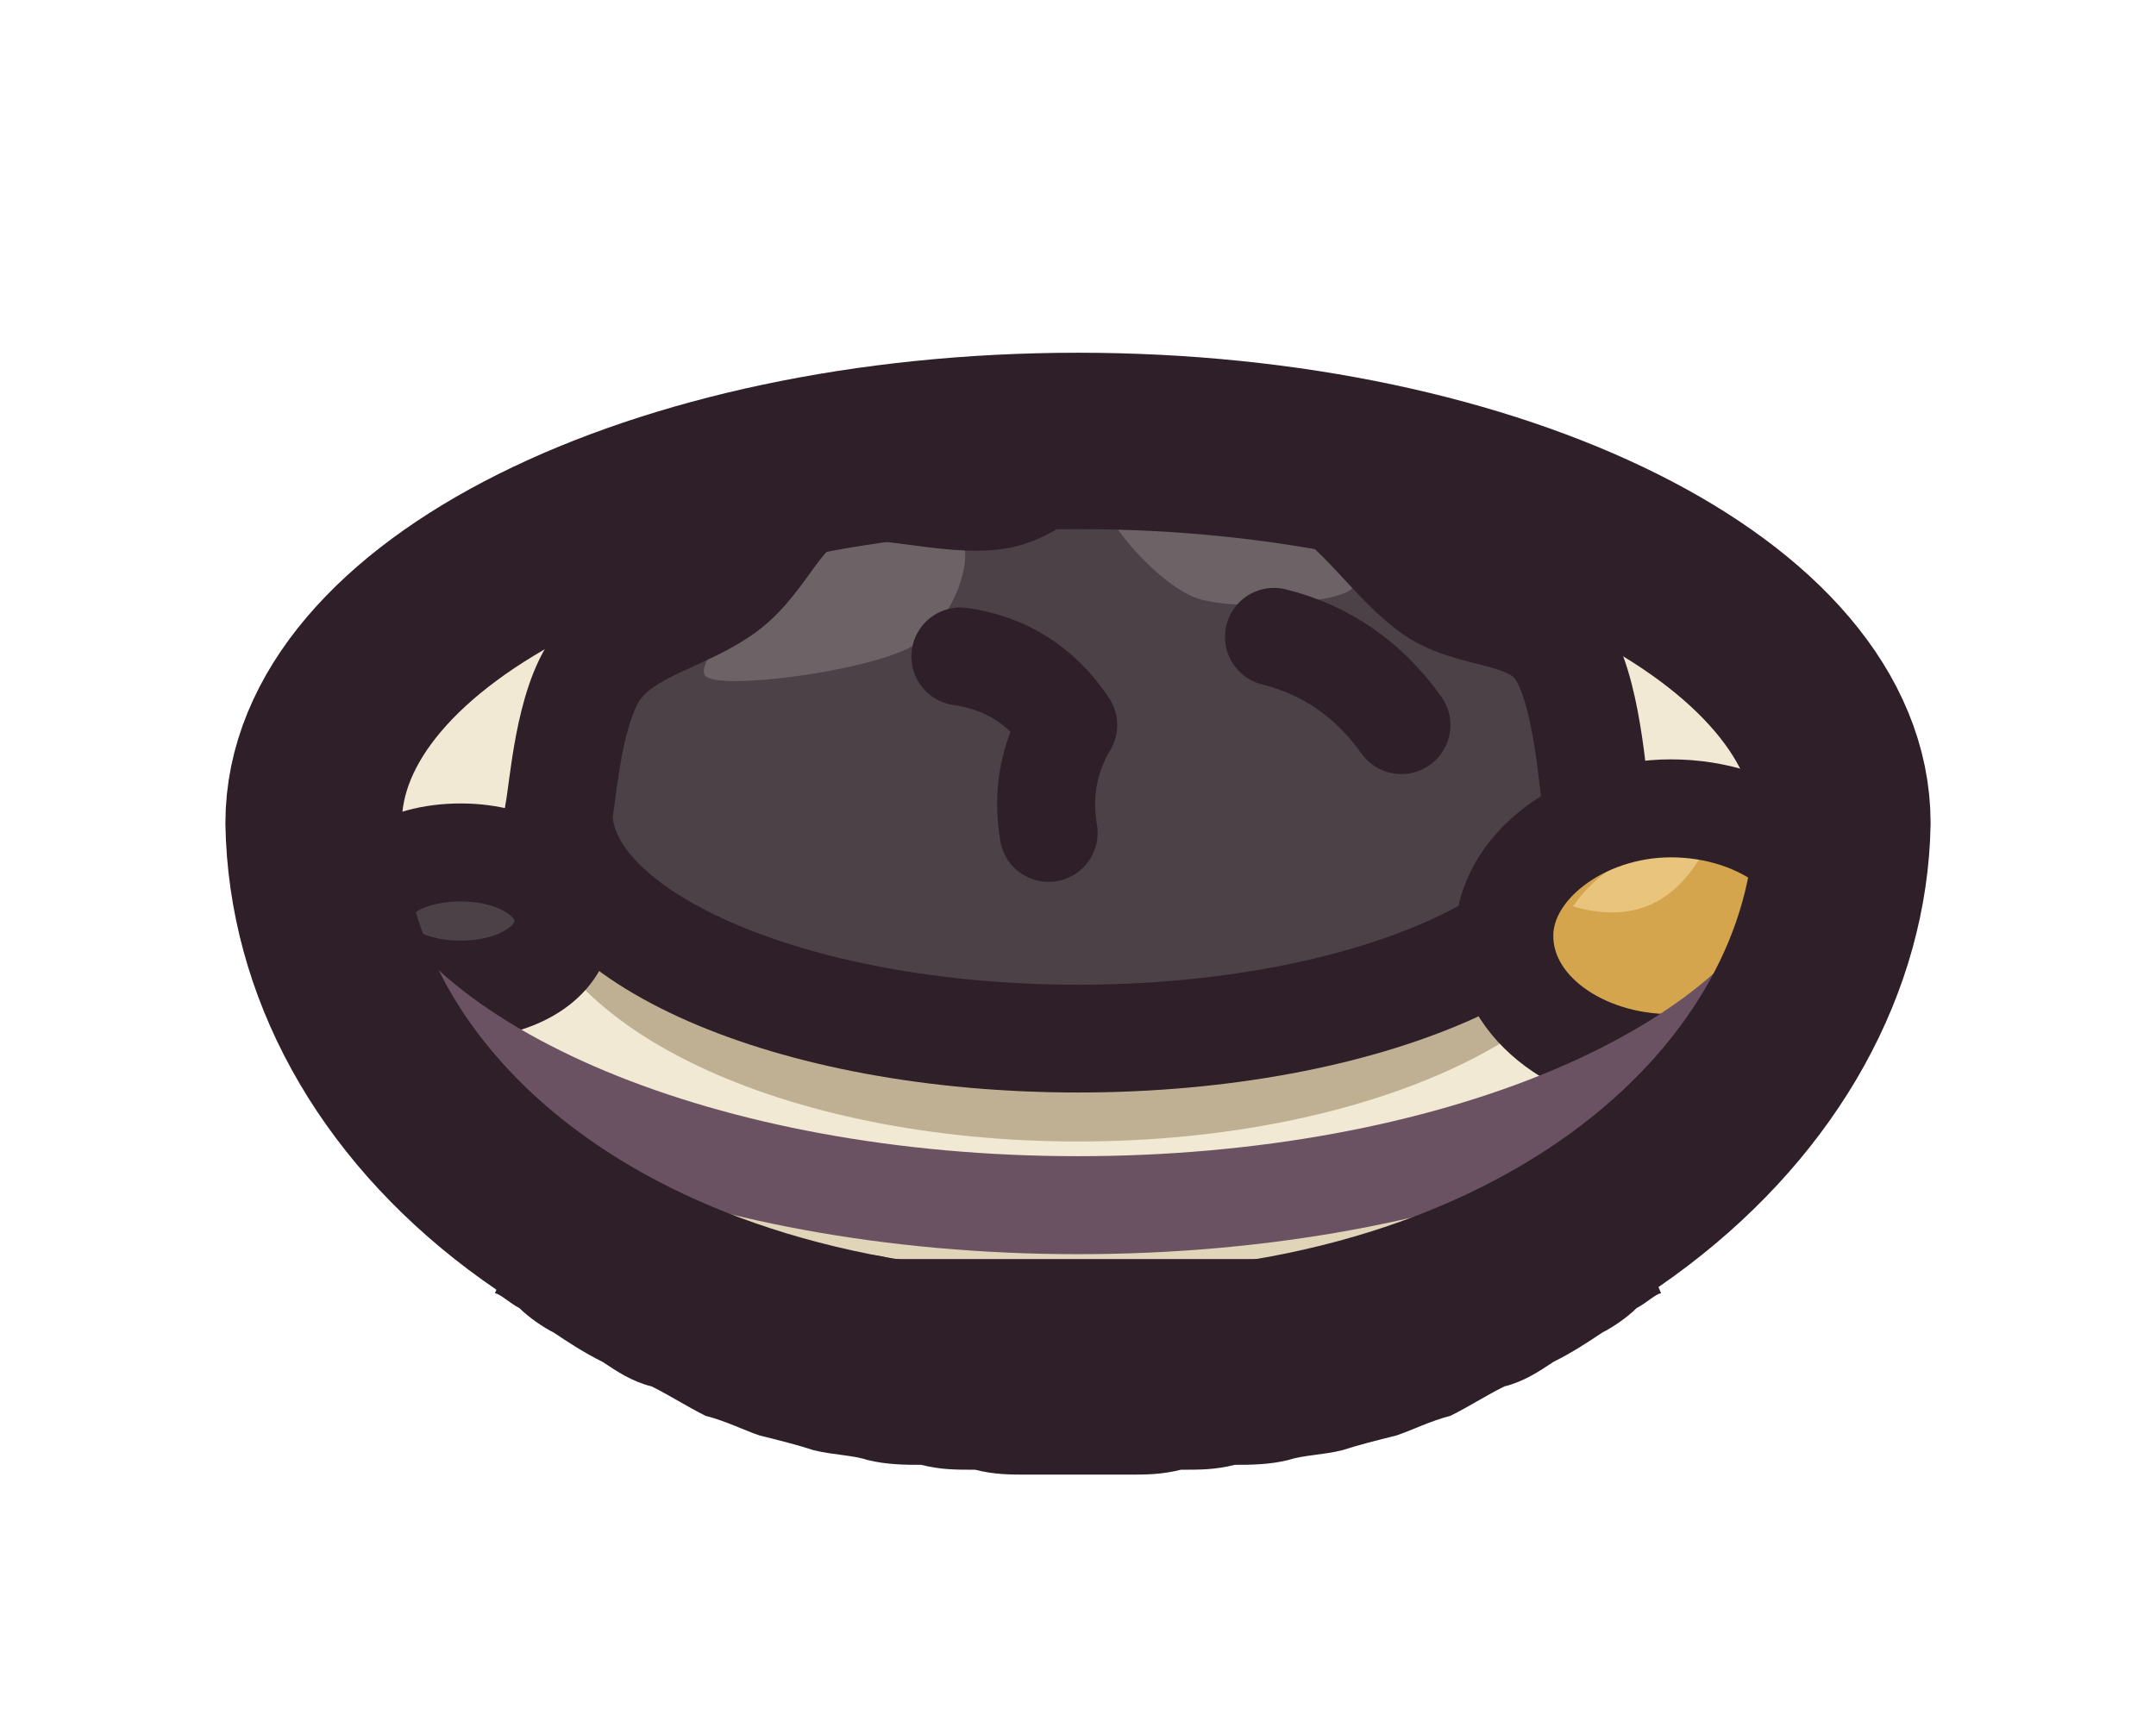
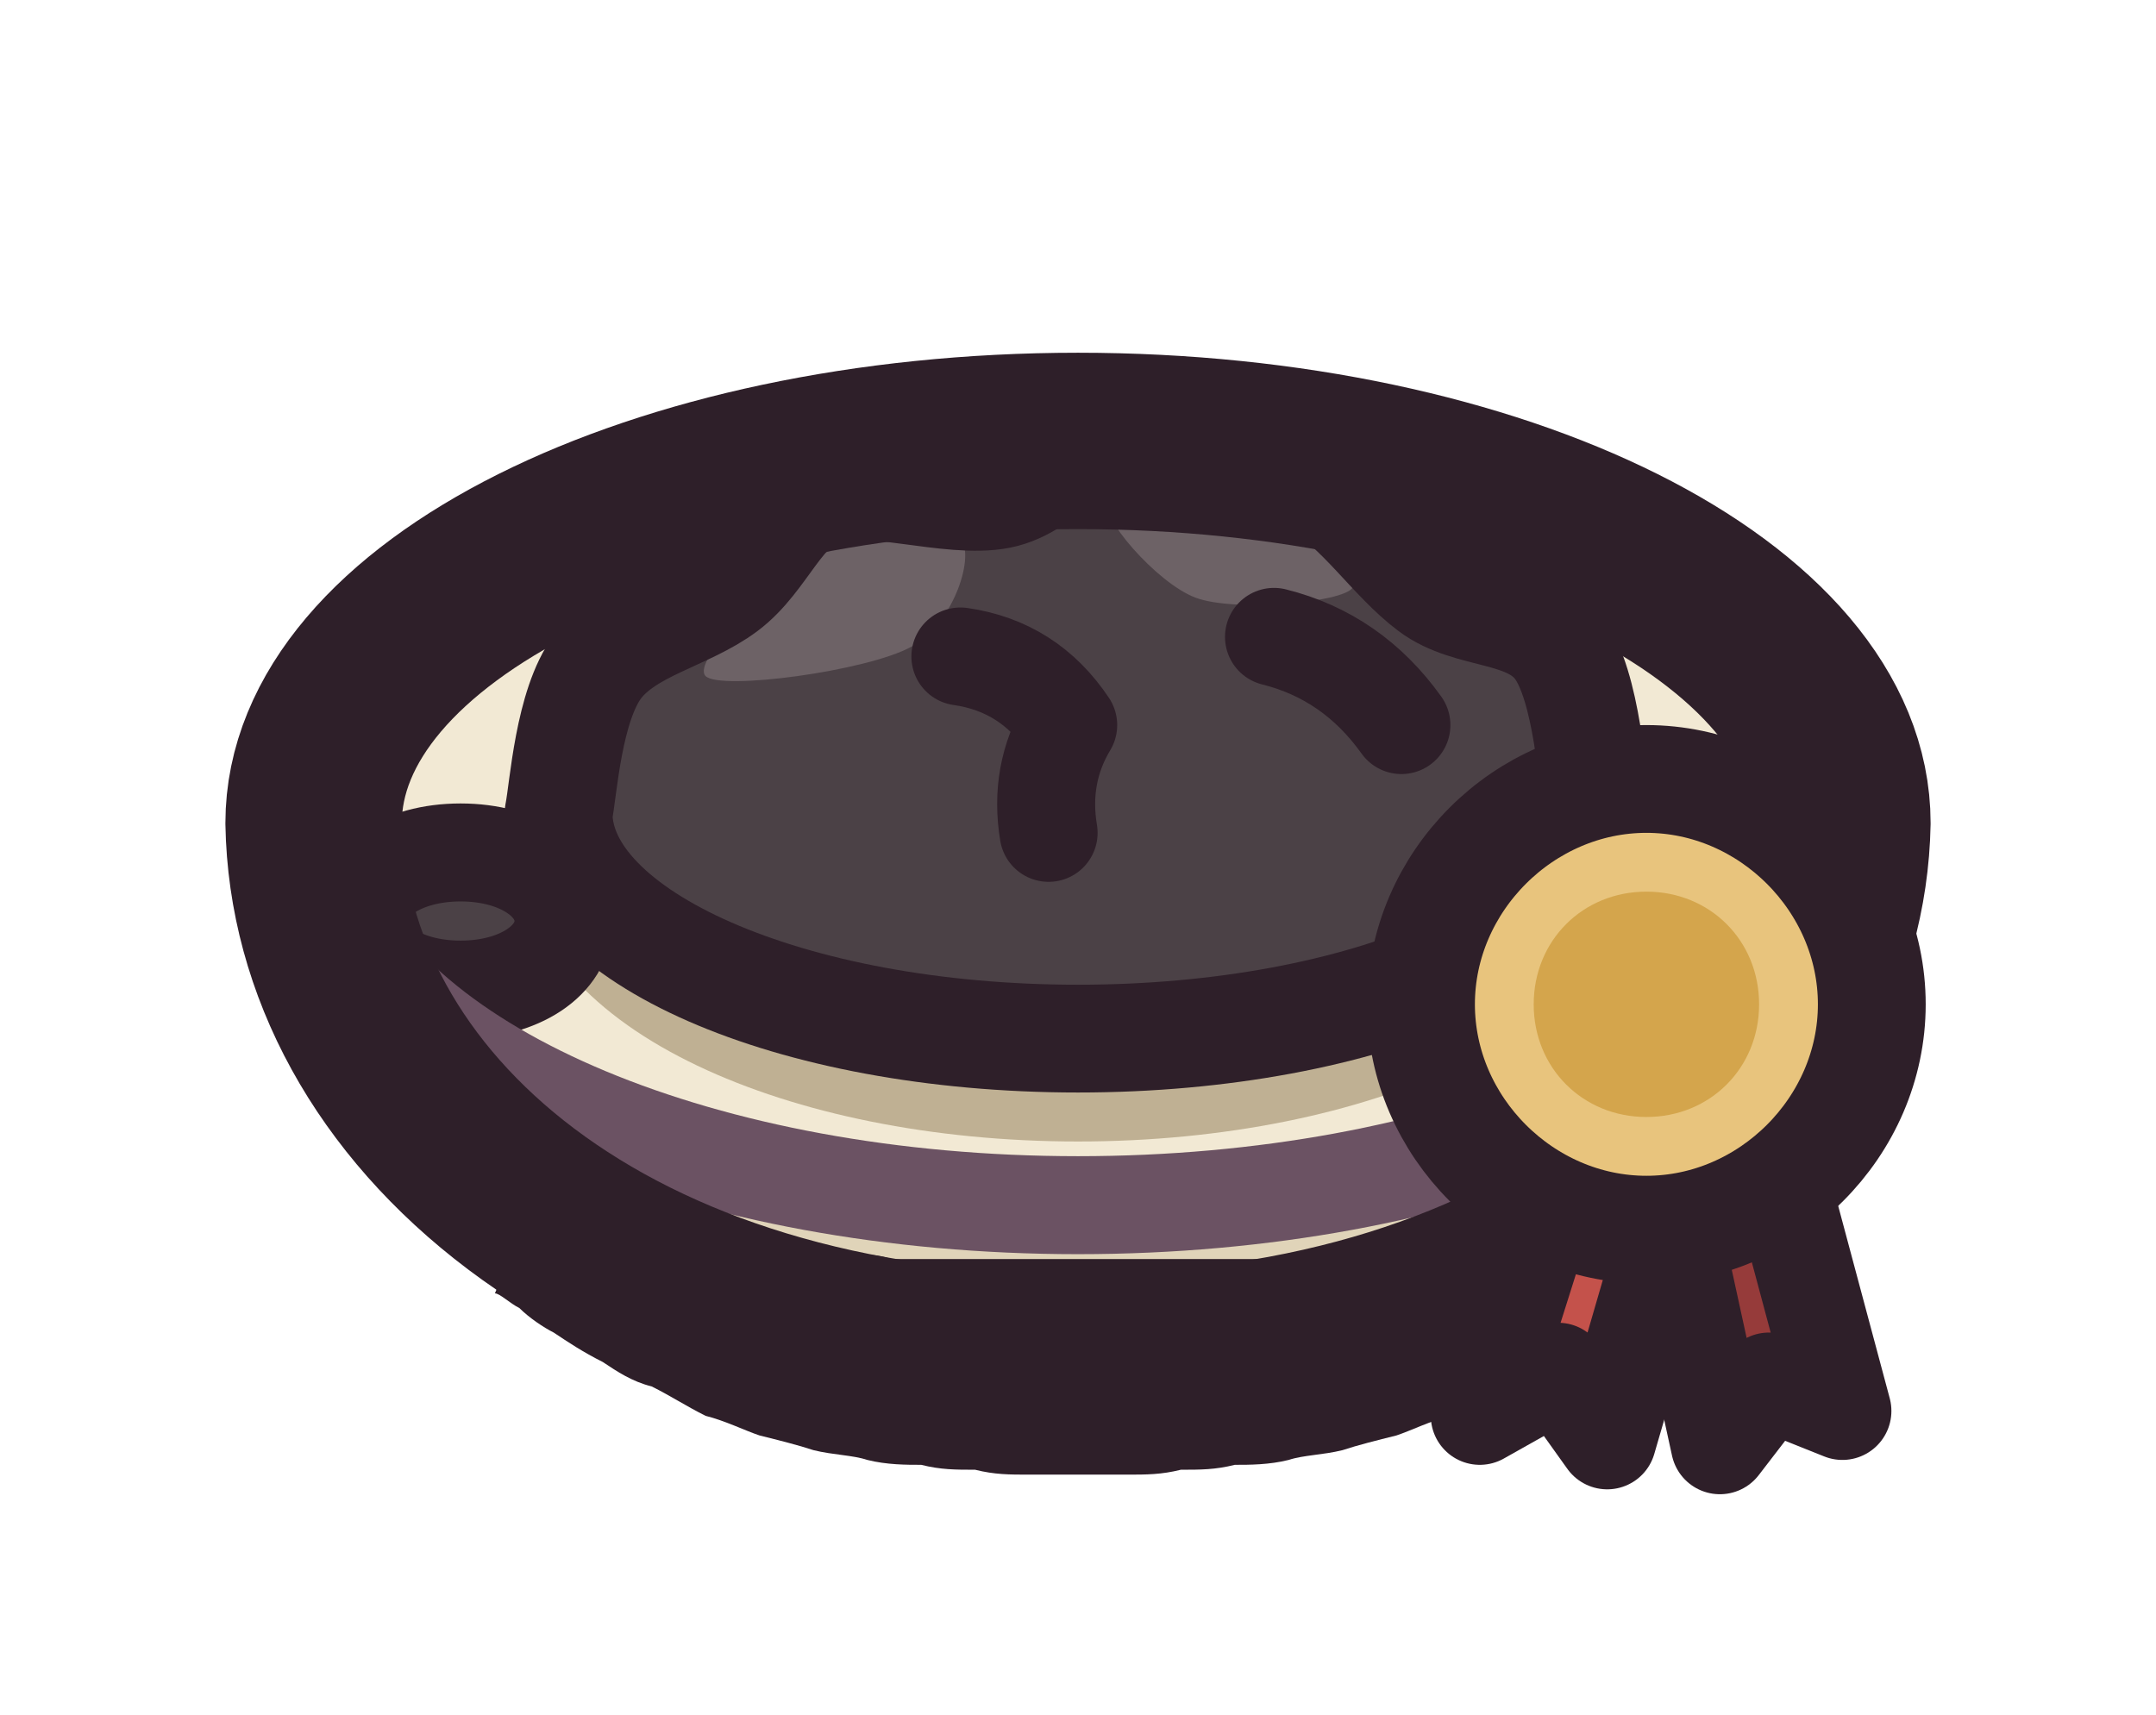
<svg xmlns="http://www.w3.org/2000/svg" viewBox="0 0 44 35" width="44" height="35">
  <g id="p-plate">
    <path d="M6.4 16.8C6.4 12.5 13.4 9 22 9C30.6 9 37.6 12.5 37.6 16.8C37.5 22.4 31.6 27.8 22 27.8C12.4 27.8 6.5 22.6 6.4 16.8Z" fill="#e0d4b9" />
    <path d="M37.6 16.8C37.6 21.1 30.6 24.6 22 24.6C13.4 24.6 6.4 21.1 6.4 16.8C6.4 12.5 13.4 9 22 9C30.6 9 37.6 12.5 37.6 16.8Z" fill="#f2e9d4" />
    <path d="M32.4 17.3C32.4 20.1 27.7 22.3 22 22.3C16.3 22.3 11.6 20.1 11.6 17.3C11.6 14.5 16.3 12.3 22 12.3C27.7 12.3 32.4 14.5 32.4 17.3Z" fill="none" stroke="#bfb093" stroke-width="2" stroke-linecap="round" stroke-linejoin="round" />
    <path d="M37.5 17.6C36.6 23.6 30.8 27.8 22 27.8C13.2 27.8 7.4 23.6 6.5 17.6C7.8 24.2 14.3 27.2 22 27.2C29.7 27.2 36.2 24.2 37 20.2Z" fill="#3f2541" fill-opacity="0.16" />
  </g>
  <g id="p-food">
    <path d="M11.4 16.6C11.5 16.1 11.6 14.4 12.2 13.6C12.8 12.8 14 12.6 14.8 12C15.6 11.4 15.9 10.3 16.8 10C17.7 9.7 19.4 10.3 20.4 10.1C21.4 9.9 21.9 8.8 23 8.7C24.1 8.7 25.8 9.3 26.8 9.8C27.8 10.4 28.4 11.4 29.2 12C30 12.6 31.2 12.4 31.8 13.2C32.4 14 32.5 16 32.6 16.6L32.6 16.6C32.6 19.1 27.9 21.2 22 21.2C16.1 21.2 11.4 19.1 11.4 16.6Z" fill="#4b4146" />
    <path d="M14.4 13.8C14.1 13.5 15.7 11.9 16.6 11.4C17.5 10.9 19.3 10.7 19.6 11C19.9 11.3 19.5 12.7 18.6 13.2C17.7 13.7 14.7 14.1 14.4 13.8Z" fill="#6d6266" />
    <path d="M22.6 10.2C22.8 9.9 25 9.9 25.8 10.2C26.6 10.5 27.8 11.7 27.6 12C27.4 12.3 25.2 12.5 24.4 12.2C23.6 11.9 22.4 10.5 22.6 10.2Z" fill="#6d6266" />
    <path d="M19.6 13.4Q21 13.6 21.8 14.8Q21.2 15.8 21.4 17M26 13Q27.6 13.4 28.6 14.8" fill="none" stroke="#2e1f29" stroke-width="2" stroke-linecap="round" stroke-linejoin="round" />
    <path d="M11.4 16.6C11.5 16.1 11.6 14.4 12.2 13.6C12.8 12.8 14 12.6 14.8 12C15.6 11.4 15.9 10.3 16.8 10C17.7 9.7 19.4 10.3 20.4 10.1C21.4 9.9 21.9 8.8 23 8.7C24.1 8.7 25.8 9.3 26.8 9.8C27.8 10.4 28.4 11.4 29.2 12C30 12.6 31.2 12.4 31.8 13.2C32.4 14 32.5 16 32.6 16.6L32.6 16.6C32.6 19.1 27.9 21.2 22 21.2C16.1 21.2 11.4 19.1 11.4 16.6Z" fill="none" stroke="#2e1f29" stroke-width="2.2" stroke-linecap="round" stroke-linejoin="round" />
    <path d="M11.5 18.8C11.5 19.6 10.6 20.2 9.4 20.2C8.2 20.2 7.3 19.6 7.3 18.8C7.3 18 8.2 17.4 9.4 17.4C10.6 17.4 11.5 18 11.5 18.8Z" fill="#4b4146" />
    <path d="M11.5 18.8C11.5 19.6 10.6 20.2 9.4 20.2C8.2 20.2 7.3 19.6 7.3 18.8C7.3 18 8.2 17.4 9.4 17.4C10.6 17.4 11.5 18 11.5 18.8Z" fill="none" stroke="#2e1f29" stroke-width="2" stroke-linecap="round" stroke-linejoin="round" />
    <path d="M36.1 19.6C36.1 20.3 35.2 20.8 34.2 20.8C33.2 20.8 32.3 20.3 32.3 19.6C32.3 18.9 33.2 18.4 34.2 18.4C35.2 18.4 36.1 18.9 36.1 19.6Z" fill="#4b4146" />
    <path d="M36.1 19.6C36.1 20.3 35.2 20.8 34.2 20.8C33.2 20.8 32.3 20.3 32.3 19.6C32.3 18.9 33.2 18.4 34.2 18.4C35.2 18.4 36.1 18.9 36.1 19.6Z" fill="none" stroke="#2e1f29" stroke-width="2" stroke-linecap="round" stroke-linejoin="round" />
  </g>
-   <g id="p-premium" class="st-premium">
-     <path d="M37.5 19.1C37.5 20.6 36 21.7 34.1 21.7C32.3 21.7 30.7 20.6 30.7 19.1C30.7 17.7 32.3 16.5 34.1 16.5C36 16.5 37.5 17.7 37.5 19.1Z" fill="#d4a54c" />
-     <path d="M32.1 18.5Q33.1 17.1 34.7 17.5Q33.8 19 32.1 18.5Z" fill="#e8c47d" />
-     <path d="M37.5 19.1C37.5 20.6 36 21.7 34.1 21.7C32.3 21.7 30.7 20.6 30.7 19.1C30.7 17.7 32.3 16.5 34.1 16.5C36 16.5 37.5 17.7 37.5 19.1Z" fill="none" stroke="#2e1f29" stroke-width="2" stroke-linecap="round" stroke-linejoin="round" />
-   </g>
  <g id="p-ink">
    <path d="M37.4 18.2C36 21.9 29.6 24.6 22 24.6C14.4 24.6 8 21.9 6.6 18.2" fill="none" stroke="#6b5263" stroke-width="2" stroke-linecap="round" stroke-linejoin="round" />
    <path d="M6.4 16.8C6.4 12.5 13.4 9 22 9C30.6 9 37.6 12.5 37.6 16.8C37.5 22.4 31.6 27.8 22 27.8C12.4 27.8 6.5 22.6 6.4 16.8Z" fill="none" stroke="#2e1f29" stroke-width="3.6" stroke-linecap="round" stroke-linejoin="round" />
    <path d="M32.9 24C32.8 24 32.5 24.1 32.2 24.2C32 24.2 31.7 24.3 31.4 24.4C31.1 24.5 30.7 24.7 30.4 24.8C30.1 24.9 29.7 25 29.4 25.1C29.1 25.2 28.7 25.3 28.4 25.4C28.1 25.4 27.8 25.5 27.5 25.5C27.2 25.6 27 25.6 26.7 25.6C26.4 25.6 26.1 25.6 25.8 25.7C25.5 25.7 25.2 25.7 24.9 25.7C24.6 25.7 24.3 25.7 23.9 25.7C23.6 25.7 23.3 25.7 23 25.7C22.7 25.7 22.3 25.7 22 25.7C21.7 25.7 21.3 25.7 21 25.7C20.7 25.7 20.4 25.7 20.1 25.7C19.7 25.7 19.4 25.7 19.1 25.7C18.8 25.7 18.5 25.7 18.2 25.7C17.9 25.6 17.6 25.6 17.3 25.6C17 25.6 16.8 25.6 16.5 25.5C16.2 25.5 15.9 25.4 15.6 25.4C15.3 25.3 14.9 25.2 14.6 25.1C14.3 25 13.9 24.9 13.6 24.8C13.3 24.7 12.9 24.5 12.6 24.4C12.3 24.3 12 24.2 11.8 24.2C11.5 24.1 11.2 24 11.1 24L10.1 26.4C10.2 26.4 10.4 26.6 10.6 26.7C10.8 26.9 11.1 27.1 11.3 27.2C11.6 27.4 11.9 27.6 12.3 27.8C12.6 28 12.9 28.2 13.3 28.3C13.7 28.5 14 28.7 14.4 28.9C14.8 29 15.2 29.2 15.5 29.3C15.9 29.4 16.3 29.5 16.6 29.6C17 29.7 17.4 29.7 17.7 29.8C18.1 29.9 18.5 29.9 18.8 29.9C19.2 30 19.5 30 19.9 30C20.3 30.1 20.6 30.1 21 30.1C21.3 30.1 21.7 30.1 22 30.1C22.3 30.1 22.7 30.1 23 30.1C23.4 30.1 23.7 30.1 24.1 30C24.5 30 24.8 30 25.2 29.9C25.5 29.9 25.9 29.9 26.3 29.8C26.6 29.7 27 29.7 27.4 29.6C27.7 29.5 28.1 29.4 28.5 29.3C28.8 29.2 29.2 29 29.6 28.9C30 28.7 30.3 28.5 30.7 28.3C31.1 28.2 31.4 28 31.7 27.8C32.1 27.6 32.4 27.4 32.7 27.2C32.9 27.1 33.2 26.9 33.4 26.7C33.6 26.6 33.8 26.4 33.9 26.4Z" fill="#2e1f29" />
  </g>
+   <g id="p-premium-seal" class="st-premium">
+     <path d="M32 23.2L30.2 28.9L31.8 28L32.8 29.4L34.4 23.9Z" fill="#c4524b" />
+     <path d="M32 23.2L30.2 28.9L31.8 28L32.8 29.4L34.4 23.9Z" fill="none" stroke="#2e1f29" stroke-width="2" stroke-linecap="round" stroke-linejoin="round" />
+     <path d="M33.9 24L35.1 29.5L36.1 28.2L37.6 28.8L36.1 23.2Z" fill="#963b3a" />
+     <path d="M33.9 24L35.1 29.5L36.1 28.2L37.6 28.8L36.1 23.2Z" fill="none" stroke="#2e1f29" stroke-width="2" stroke-linecap="round" stroke-linejoin="round" />
+     <path d="M38.2 20.5C38.2 23 36.1 25.1 33.6 25.1C31.1 25.1 29 23 29 20.5C29 18 31.1 15.9 33.6 15.9C36.1 15.9 38.2 18 38.2 20.5Z" fill="#e8c47d" />
+     <path d="M35.9 20.5C35.9 21.8 34.9 22.8 33.6 22.8C32.3 22.8 31.3 21.8 31.3 20.5C31.3 19.2 32.3 18.2 33.6 18.2C34.9 18.2 35.9 19.2 35.9 20.5Z" fill="#d4a54c" />
+     <path d="M38.2 20.5C38.2 23 36.1 25.1 33.6 25.1C31.1 25.1 29 23 29 20.5C29 18 31.1 15.9 33.6 15.9C36.1 15.9 38.2 18 38.2 20.5Z" fill="none" stroke="#2e1f29" stroke-width="2.2" stroke-linecap="round" stroke-linejoin="round" />
+   </g>
</svg>
